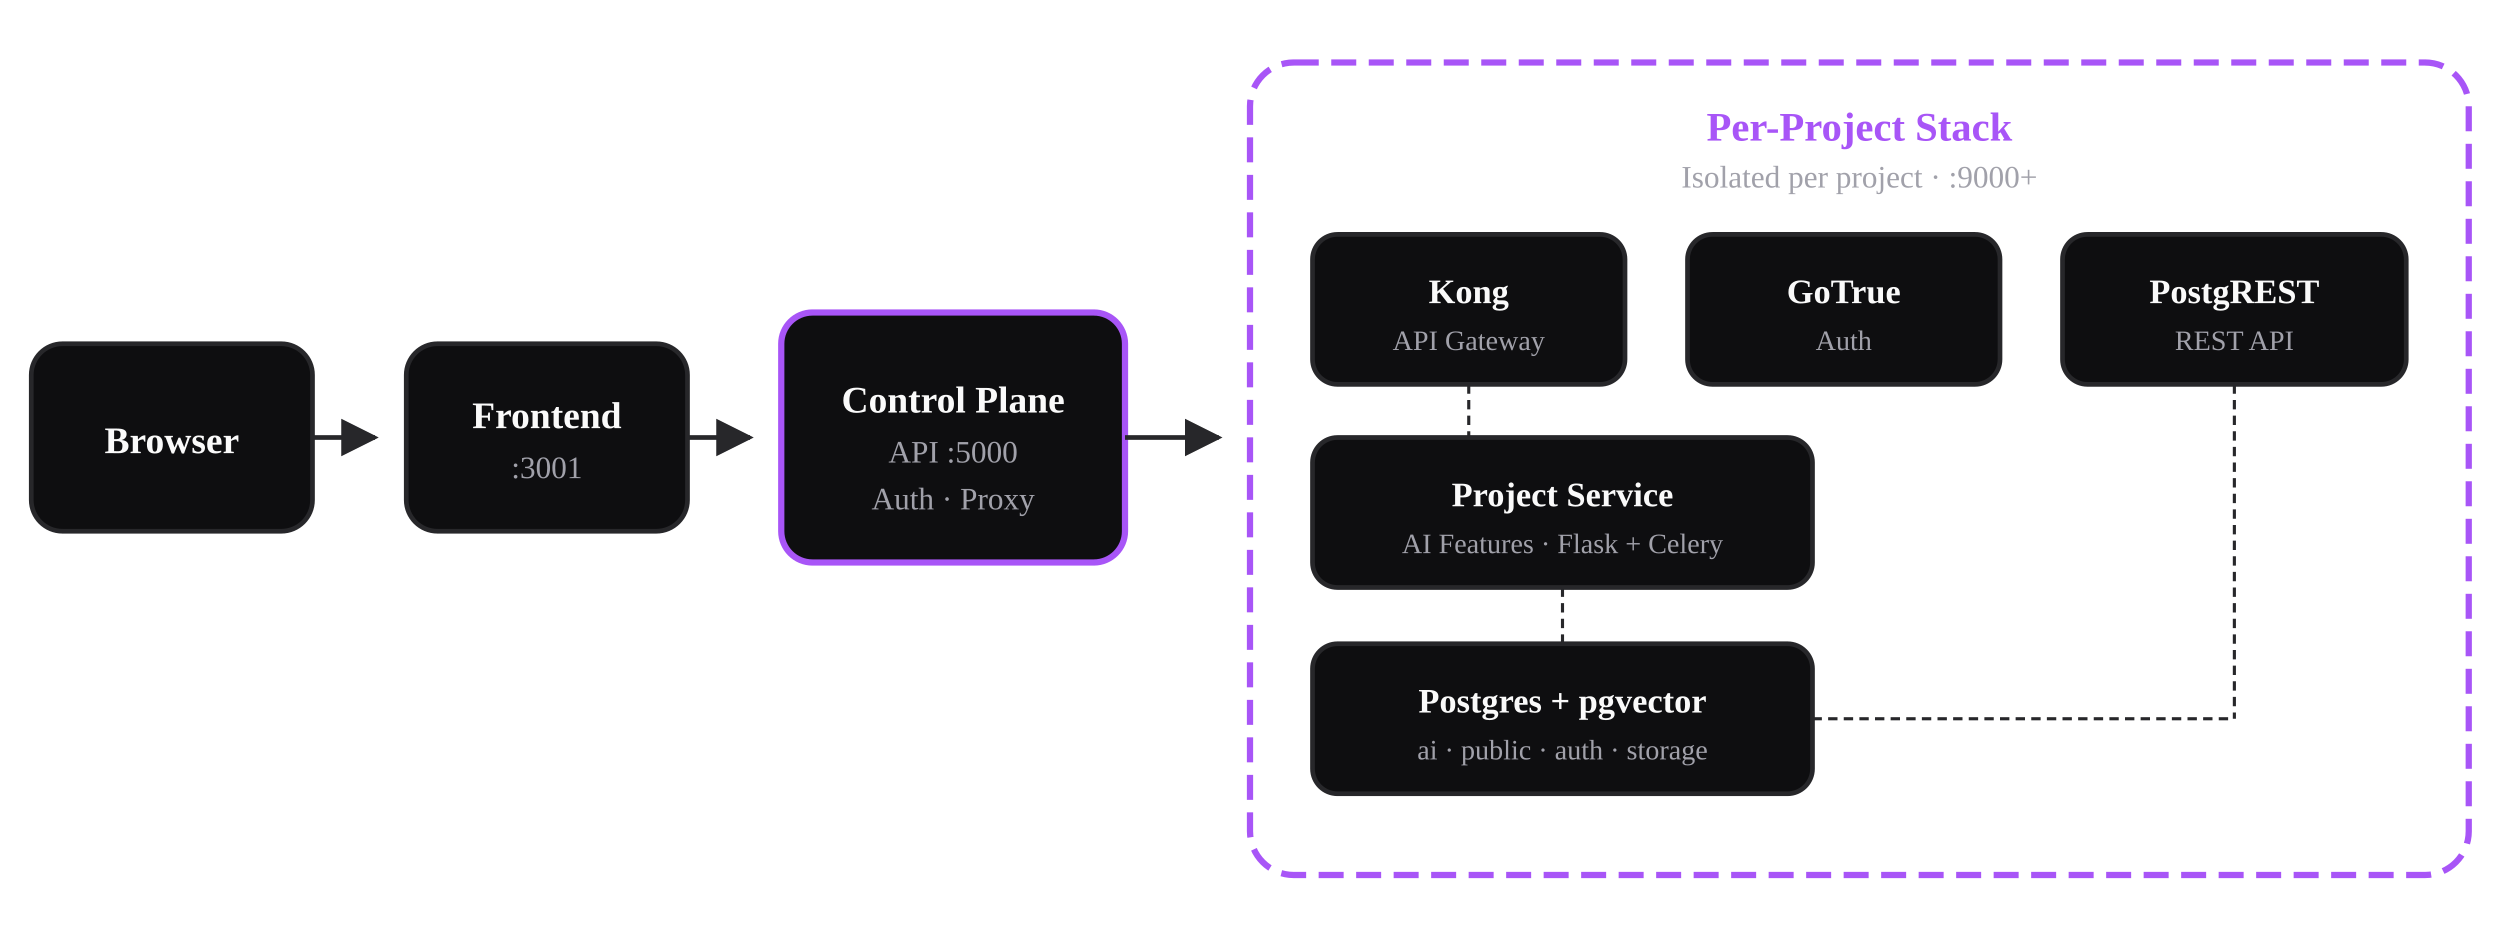
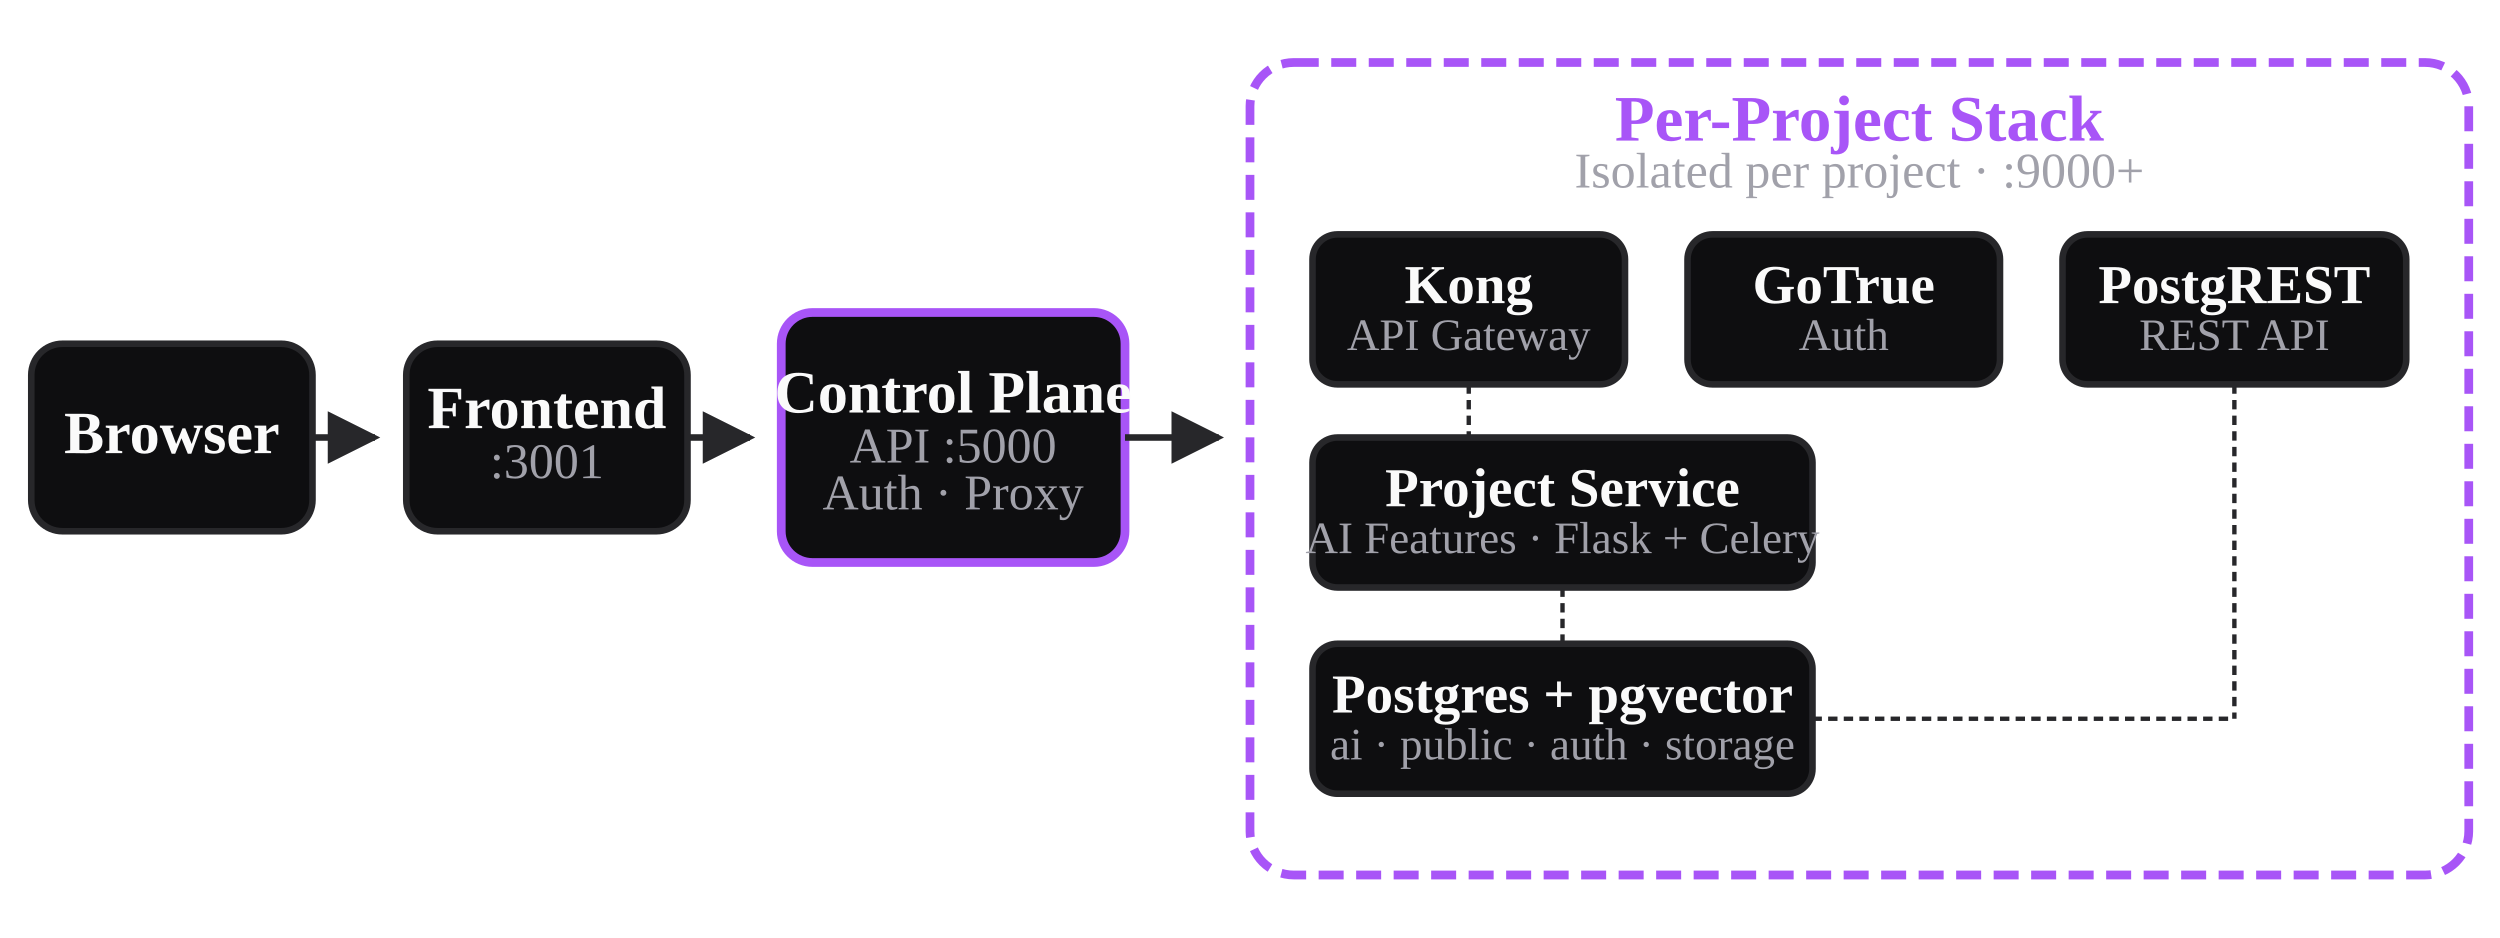
<svg xmlns="http://www.w3.org/2000/svg" id="architecture-overview" viewBox="0 0 800 300" width="800" height="300">
  <defs>
    <marker id="arrowAO" viewBox="0 0 10 10" refX="9" refY="5" markerWidth="8" markerHeight="8" orient="auto-start-auto">
      <path d="M 0 0 L 10 5 L 0 10 Z" fill="#27272A" />
    </marker>
  </defs>
-   <rect x="10" y="110" width="90" height="60" rx="10" ry="10" fill="#0E0E10" stroke="#27272A" stroke-width="1.5" />
-   <text x="55" y="145" text-anchor="middle" fill="#FAFAFA" font-size="12" font-weight="600">
+   <rect x="10" y="110" width="90" height="60" rx="10" ry="10" fill="#0E0E10" stroke="#27272A" stroke-width="2.1" />
+   <text x="55" y="145" text-anchor="middle" fill="#FAFAFA" font-size="19.2" font-weight="600">
        Browser
      </text>
-   <line x1="100" y1="140" x2="120" y2="140" stroke="#27272A" stroke-width="1.5" marker-end="url(#arrowAO)" />
-   <rect x="130" y="110" width="90" height="60" rx="10" ry="10" fill="#0E0E10" stroke="#27272A" stroke-width="1.5" />
-   <text x="175" y="137" text-anchor="middle" fill="#FAFAFA" font-size="12" font-weight="600">
+   <line x1="100" y1="140" x2="120" y2="140" stroke="#27272A" stroke-width="2.1" marker-end="url(#arrowAO)" />
+   <rect x="130" y="110" width="90" height="60" rx="10" ry="10" fill="#0E0E10" stroke="#27272A" stroke-width="2.1" />
+   <text x="175" y="137" text-anchor="middle" fill="#FAFAFA" font-size="19.2" font-weight="600">
        Frontend
      </text>
-   <text x="175" y="153" text-anchor="middle" fill="#A1A1AA" font-size="10">
+   <text x="175" y="153" text-anchor="middle" fill="#A1A1AA" font-size="16">
        :3001
      </text>
-   <line x1="220" y1="140" x2="240" y2="140" stroke="#27272A" stroke-width="1.5" marker-end="url(#arrowAO)" />
-   <rect x="250" y="100" width="110" height="80" rx="10" ry="10" fill="#0E0E10" stroke="#A855F7" stroke-width="2" />
-   <text x="305" y="132" text-anchor="middle" fill="#FAFAFA" font-size="12" font-weight="600">
+   <line x1="220" y1="140" x2="240" y2="140" stroke="#27272A" stroke-width="2.1" marker-end="url(#arrowAO)" />
+   <rect x="250" y="100" width="110" height="80" rx="10" ry="10" fill="#0E0E10" stroke="#A855F7" stroke-width="2.8" />
+   <text x="305" y="132" text-anchor="middle" fill="#FAFAFA" font-size="19.2" font-weight="600">
        Control Plane
      </text>
-   <text x="305" y="148" text-anchor="middle" fill="#A1A1AA" font-size="10">
+   <text x="305" y="148" text-anchor="middle" fill="#A1A1AA" font-size="16">
        API :5000
      </text>
-   <text x="305" y="163" text-anchor="middle" fill="#A1A1AA" font-size="10">
+   <text x="305" y="163" text-anchor="middle" fill="#A1A1AA" font-size="16">
        Auth · Proxy
      </text>
-   <line x1="360" y1="140" x2="390" y2="140" stroke="#27272A" stroke-width="1.5" marker-end="url(#arrowAO)" />
-   <rect x="400" y="20" width="390" height="260" rx="14" ry="14" fill="none" stroke="#A855F7" stroke-width="2" stroke-dasharray="8 4" />
-   <text x="595" y="45" text-anchor="middle" fill="#A855F7" font-size="13" font-weight="700">
+   <line x1="360" y1="140" x2="390" y2="140" stroke="#27272A" stroke-width="2.1" marker-end="url(#arrowAO)" />
+   <rect x="400" y="20" width="390" height="260" rx="14" ry="14" fill="none" stroke="#A855F7" stroke-width="2.8" stroke-dasharray="8 4" />
+   <text x="595" y="45" text-anchor="middle" fill="#A855F7" font-size="20.8" font-weight="700">
        Per-Project Stack
      </text>
-   <text x="595" y="60" text-anchor="middle" fill="#A1A1AA" font-size="10">
+   <text x="595" y="60" text-anchor="middle" fill="#A1A1AA" font-size="16">
        Isolated per project · :9000+
      </text>
-   <rect x="420" y="75" width="100" height="48" rx="8" ry="8" fill="#0E0E10" stroke="#27272A" stroke-width="1.5" />
-   <text x="470" y="97" text-anchor="middle" fill="#FAFAFA" font-size="11" font-weight="600">
+   <rect x="420" y="75" width="100" height="48" rx="8" ry="8" fill="#0E0E10" stroke="#27272A" stroke-width="2.1" />
+   <text x="470" y="97" text-anchor="middle" fill="#FAFAFA" font-size="17.6" font-weight="600">
        Kong
      </text>
-   <text x="470" y="112" text-anchor="middle" fill="#A1A1AA" font-size="9">
+   <text x="470" y="112" text-anchor="middle" fill="#A1A1AA" font-size="14.4">
        API Gateway
      </text>
-   <rect x="540" y="75" width="100" height="48" rx="8" ry="8" fill="#0E0E10" stroke="#27272A" stroke-width="1.5" />
-   <text x="590" y="97" text-anchor="middle" fill="#FAFAFA" font-size="11" font-weight="600">
+   <rect x="540" y="75" width="100" height="48" rx="8" ry="8" fill="#0E0E10" stroke="#27272A" stroke-width="2.1" />
+   <text x="590" y="97" text-anchor="middle" fill="#FAFAFA" font-size="17.6" font-weight="600">
        GoTrue
      </text>
-   <text x="590" y="112" text-anchor="middle" fill="#A1A1AA" font-size="9">
+   <text x="590" y="112" text-anchor="middle" fill="#A1A1AA" font-size="14.4">
        Auth
      </text>
-   <rect x="660" y="75" width="110" height="48" rx="8" ry="8" fill="#0E0E10" stroke="#27272A" stroke-width="1.5" />
-   <text x="715" y="97" text-anchor="middle" fill="#FAFAFA" font-size="11" font-weight="600">
+   <rect x="660" y="75" width="110" height="48" rx="8" ry="8" fill="#0E0E10" stroke="#27272A" stroke-width="2.1" />
+   <text x="715" y="97" text-anchor="middle" fill="#FAFAFA" font-size="17.6" font-weight="600">
        PostgREST
      </text>
-   <text x="715" y="112" text-anchor="middle" fill="#A1A1AA" font-size="9">
+   <text x="715" y="112" text-anchor="middle" fill="#A1A1AA" font-size="14.4">
        REST API
      </text>
-   <rect x="420" y="140" width="160" height="48" rx="8" ry="8" fill="#0E0E10" stroke="#27272A" stroke-width="1.5" />
-   <text x="500" y="162" text-anchor="middle" fill="#FAFAFA" font-size="11" font-weight="600">
+   <rect x="420" y="140" width="160" height="48" rx="8" ry="8" fill="#0E0E10" stroke="#27272A" stroke-width="2.1" />
+   <text x="500" y="162" text-anchor="middle" fill="#FAFAFA" font-size="17.6" font-weight="600">
        Project Service
      </text>
-   <text x="500" y="177" text-anchor="middle" fill="#A1A1AA" font-size="9">
+   <text x="500" y="177" text-anchor="middle" fill="#A1A1AA" font-size="14.4">
        AI Features · Flask + Celery
      </text>
-   <rect x="420" y="206" width="160" height="48" rx="8" ry="8" fill="#0E0E10" stroke="#27272A" stroke-width="1.5" />
-   <text x="500" y="228" text-anchor="middle" fill="#FAFAFA" font-size="11" font-weight="600">
+   <rect x="420" y="206" width="160" height="48" rx="8" ry="8" fill="#0E0E10" stroke="#27272A" stroke-width="2.1" />
+   <text x="500" y="228" text-anchor="middle" fill="#FAFAFA" font-size="17.6" font-weight="600">
        Postgres + pgvector
      </text>
-   <text x="500" y="243" text-anchor="middle" fill="#A1A1AA" font-size="9">
+   <text x="500" y="243" text-anchor="middle" fill="#A1A1AA" font-size="14.4">
        ai · public · auth · storage
      </text>
-   <line x1="500" y1="188" x2="500" y2="206" stroke="#27272A" stroke-width="1" stroke-dasharray="3 2" />
-   <line x1="470" y1="123" x2="470" y2="140" stroke="#27272A" stroke-width="1" stroke-dasharray="3 2" />
-   <line x1="715" y1="123" x2="715" y2="230" stroke="#27272A" stroke-width="1" stroke-dasharray="3 2" />
-   <line x1="580" y1="230" x2="715" y2="230" stroke="#27272A" stroke-width="1" stroke-dasharray="3 2" />
+   <line x1="500" y1="188" x2="500" y2="206" stroke="#27272A" stroke-width="1.4" stroke-dasharray="3 2" />
+   <line x1="470" y1="123" x2="470" y2="140" stroke="#27272A" stroke-width="1.4" stroke-dasharray="3 2" />
+   <line x1="715" y1="123" x2="715" y2="230" stroke="#27272A" stroke-width="1.4" stroke-dasharray="3 2" />
+   <line x1="580" y1="230" x2="715" y2="230" stroke="#27272A" stroke-width="1.4" stroke-dasharray="3 2" />
</svg>
